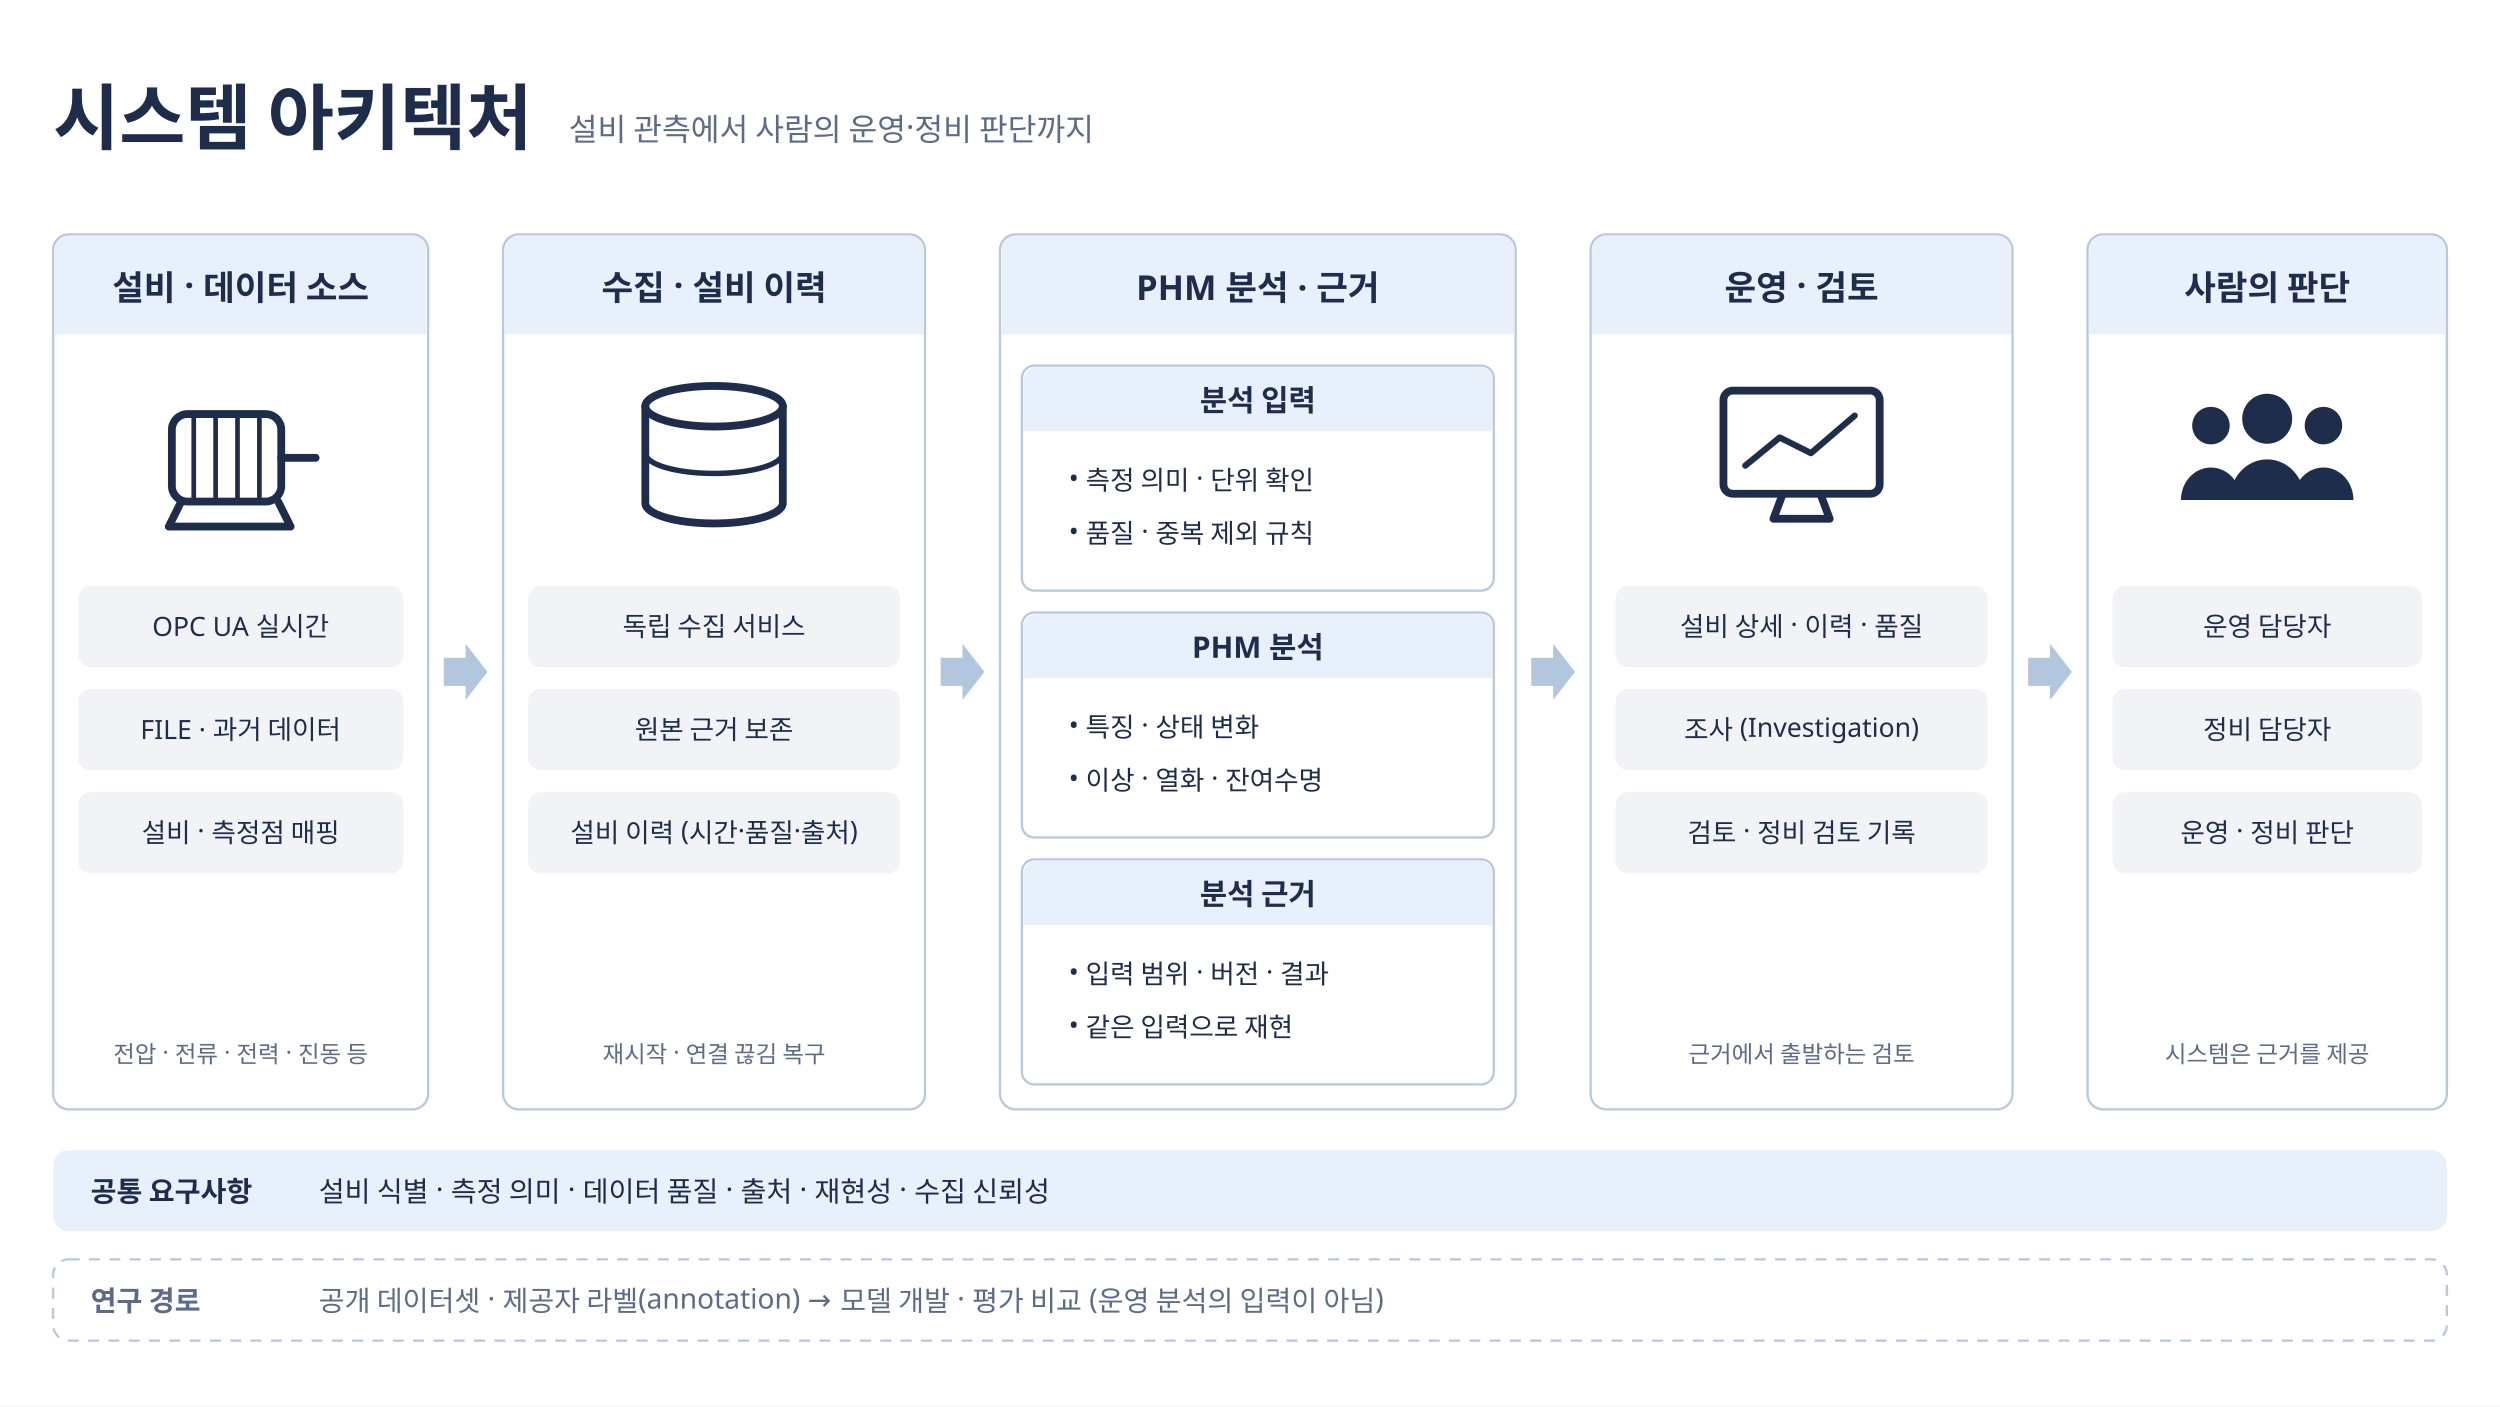
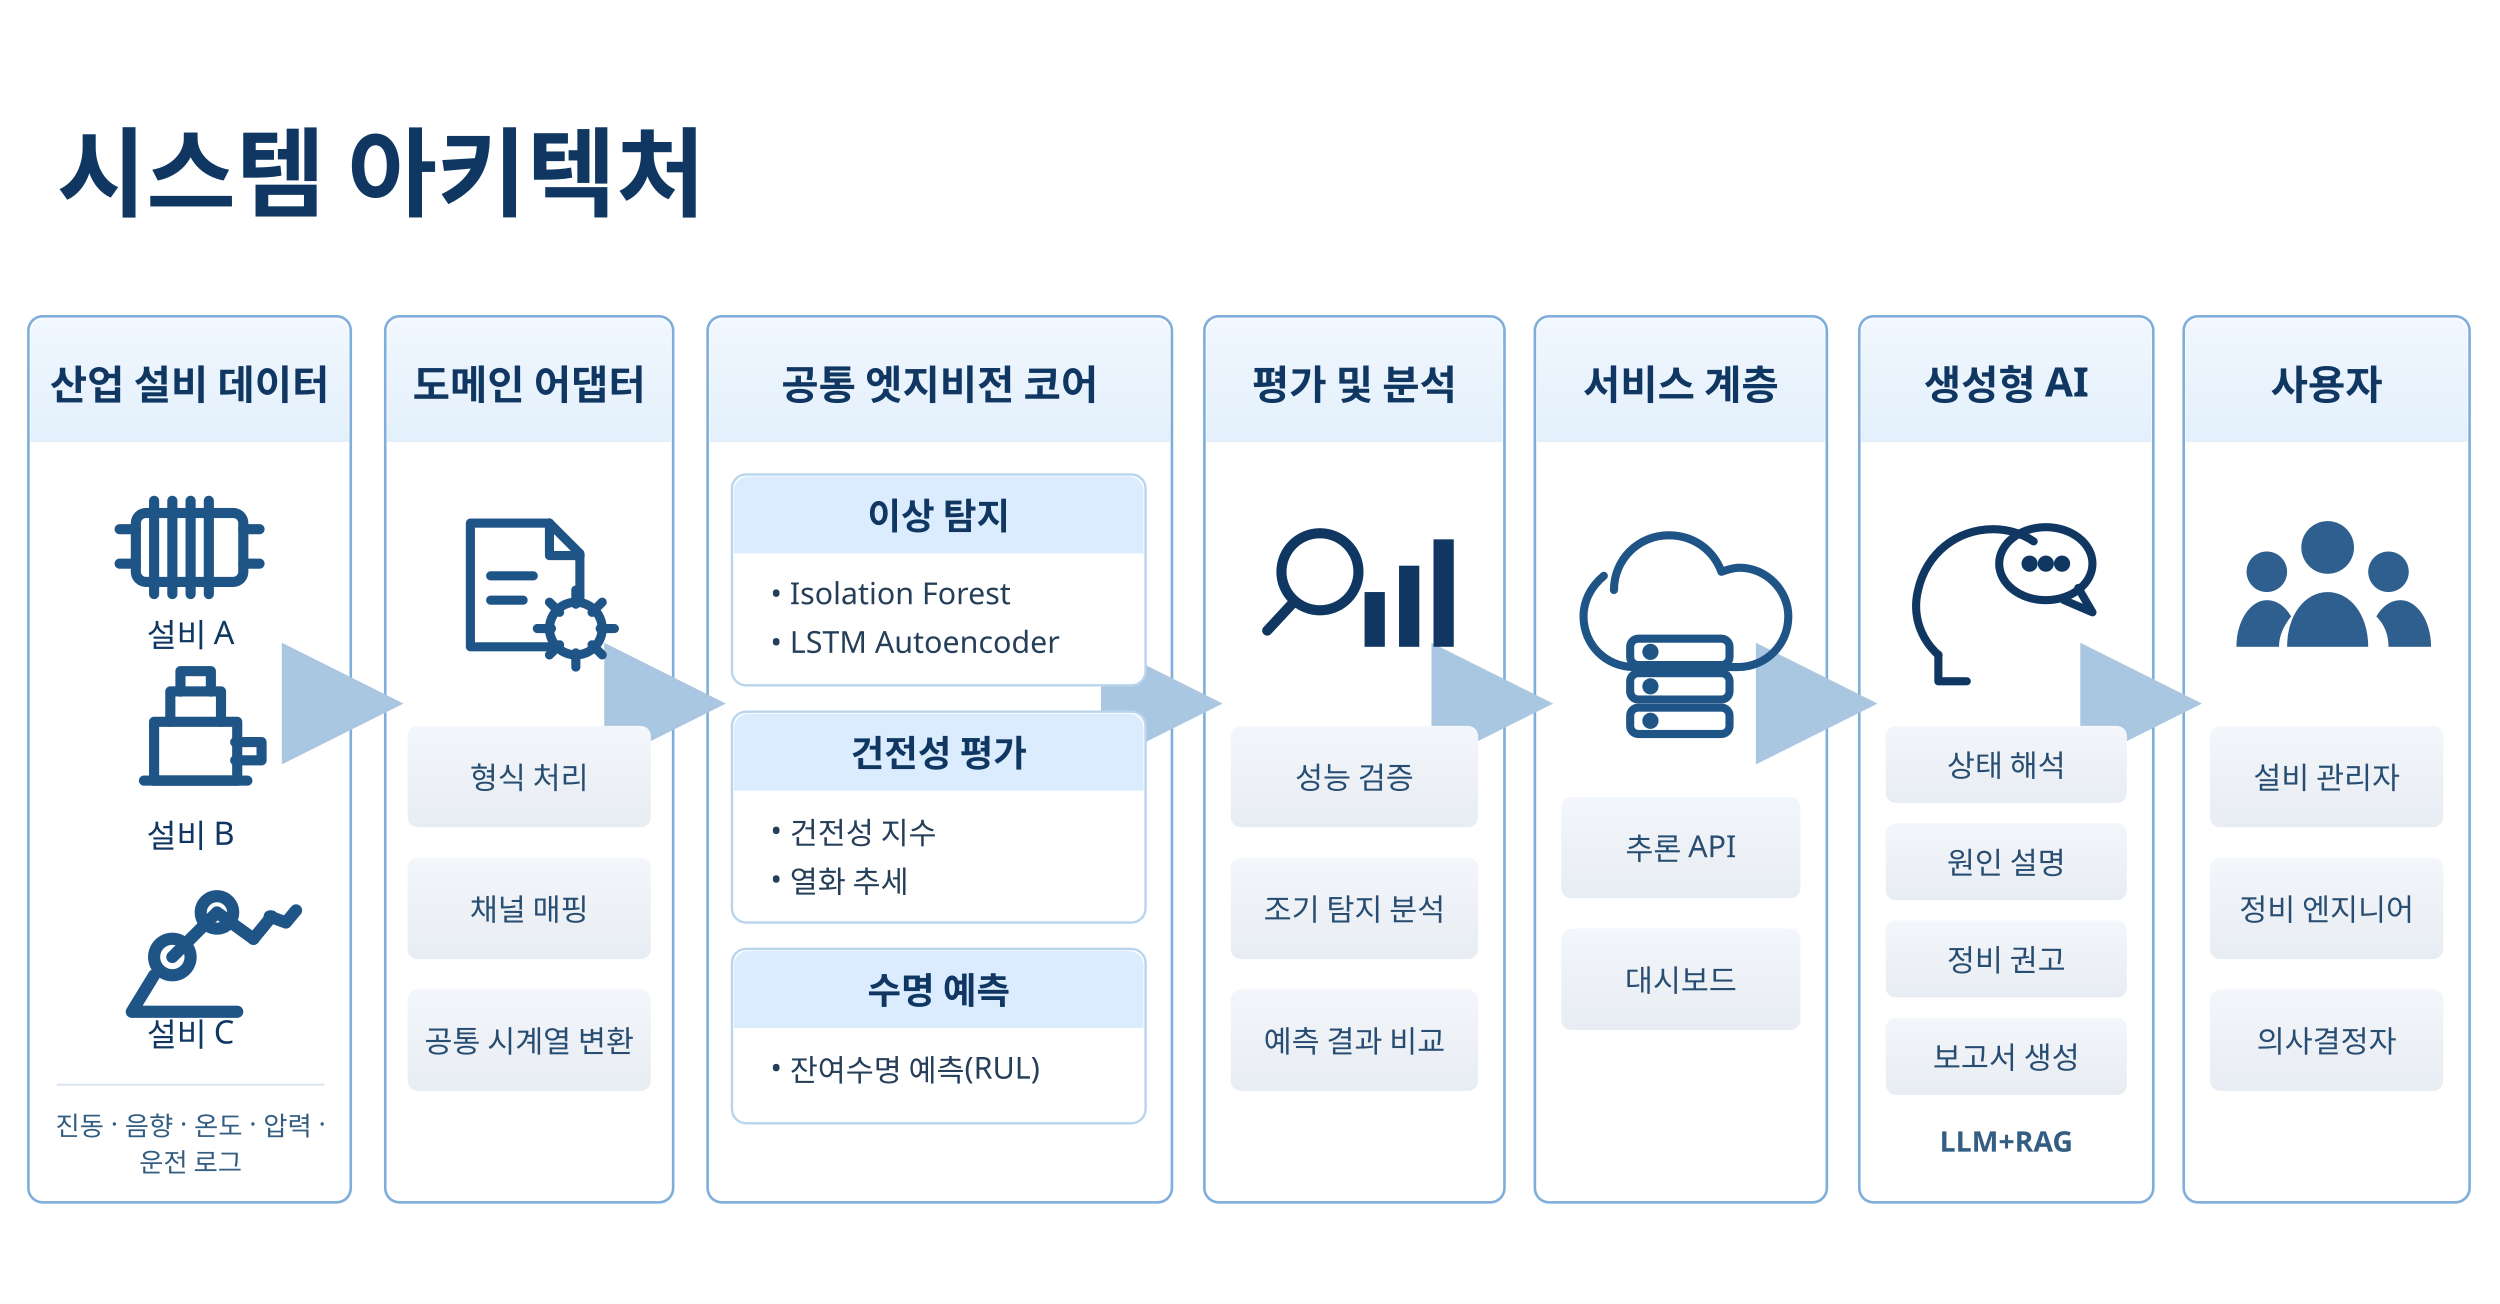
- <svg xmlns="http://www.w3.org/2000/svg" viewBox="0 0 1600 900" width="1600" height="900" font-family="Pretendard, 'Apple SD Gothic Neo', 'Noto Sans KR', 'Malgun Gothic', sans-serif">
-   <rect width="1600" height="900" fill="#ffffff" />
-   <text x="34.0" y="92.0" font-size="46" font-weight="800" fill="#1f2d4d" text-anchor="start">시스템 아키텍처</text>
-   <text x="364.0" y="90.0" font-size="20" font-weight="500" fill="#5b6b88" text-anchor="start">설비 관측에서 사람의 운영·정비 판단까지</text>
-   <rect x="34.0" y="150.0" width="240.0" height="560.0" rx="10" fill="#ffffff" stroke="#b9c8e0" stroke-width="1.5" />
-   <path d="M35.0,214 v-54 a9,9 0 0 1 9,-9 h220.0 a9,9 0 0 1 9,9 v54 z" fill="#e8f0fb" />
-   <text x="154.0" y="192.0" font-size="22" font-weight="700" fill="#1f2d4d" text-anchor="middle">설비 · 데이터 소스</text>
-   <rect x="322.0" y="150.0" width="270.0" height="560.0" rx="10" fill="#ffffff" stroke="#b9c8e0" stroke-width="1.5" />
-   <path d="M323.0,214 v-54 a9,9 0 0 1 9,-9 h250.0 a9,9 0 0 1 9,9 v54 z" fill="#e8f0fb" />
-   <text x="457.0" y="192.0" font-size="22" font-weight="700" fill="#1f2d4d" text-anchor="middle">수집 · 설비 이력</text>
-   <rect x="640.0" y="150.0" width="330.0" height="560.0" rx="10" fill="#ffffff" stroke="#b9c8e0" stroke-width="1.5" />
-   <path d="M641.0,214 v-54 a9,9 0 0 1 9,-9 h310.0 a9,9 0 0 1 9,9 v54 z" fill="#e8f0fb" />
-   <text x="805.0" y="192.0" font-size="22" font-weight="700" fill="#1f2d4d" text-anchor="middle">PHM 분석 · 근거</text>
-   <rect x="1018.0" y="150.0" width="270.0" height="560.0" rx="10" fill="#ffffff" stroke="#b9c8e0" stroke-width="1.5" />
-   <path d="M1019.0,214 v-54 a9,9 0 0 1 9,-9 h250.0 a9,9 0 0 1 9,9 v54 z" fill="#e8f0fb" />
-   <text x="1153.0" y="192.0" font-size="22" font-weight="700" fill="#1f2d4d" text-anchor="middle">운영 · 검토</text>
-   <rect x="1336.0" y="150.0" width="230.0" height="560.0" rx="10" fill="#ffffff" stroke="#b9c8e0" stroke-width="1.5" />
-   <path d="M1337.0,214 v-54 a9,9 0 0 1 9,-9 h210.0 a9,9 0 0 1 9,9 v54 z" fill="#e8f0fb" />
-   <text x="1451.0" y="192.0" font-size="22" font-weight="700" fill="#1f2d4d" text-anchor="middle">사람의 판단</text>
-   <path d="M284.0,421.0 h14 v-9 l14,18 l-14,18 v-9 h-14 z" fill="#b3c6e0" />
-   <path d="M602.0,421.0 h14 v-9 l14,18 l-14,18 v-9 h-14 z" fill="#b3c6e0" />
-   <path d="M980.0,421.0 h14 v-9 l14,18 l-14,18 v-9 h-14 z" fill="#b3c6e0" />
-   <path d="M1298.0,421.0 h14 v-9 l14,18 l-14,18 v-9 h-14 z" fill="#b3c6e0" />
-   <g fill="none" stroke="#1f2d4d" stroke-width="5" stroke-linecap="round" stroke-linejoin="round">
-     <rect x="110.0" y="265" width="70" height="56" rx="10" />
-     <line x1="124.0" y1="265" x2="124.0" y2="321" stroke-width="3" />
-     <line x1="138.0" y1="265" x2="138.0" y2="321" stroke-width="3" />
-     <line x1="152.0" y1="265" x2="152.0" y2="321" stroke-width="3" />
-     <line x1="166.0" y1="265" x2="166.0" y2="321" stroke-width="3" />
-     <line x1="180.0" y1="293" x2="202.0" y2="293" />
-     <path d="M116.0,321 l-8,16 h78 l-8,-16" />
-   </g>
-   <rect x="50.0" y="375.0" width="208.0" height="52.0" rx="8" fill="#f1f3f7" stroke="none" stroke-width="1.5" />
-   <text x="154.0" y="407.0" font-size="17" font-weight="500" fill="#1f2d4d" text-anchor="middle">OPC UA 실시간</text>
-   <rect x="50.0" y="441.0" width="208.0" height="52.0" rx="8" fill="#f1f3f7" stroke="none" stroke-width="1.5" />
-   <text x="154.0" y="473.0" font-size="17" font-weight="500" fill="#1f2d4d" text-anchor="middle">FILE · 과거 데이터</text>
-   <rect x="50.0" y="507.0" width="208.0" height="52.0" rx="8" fill="#f1f3f7" stroke="none" stroke-width="1.5" />
-   <text x="154.0" y="539.0" font-size="17" font-weight="500" fill="#1f2d4d" text-anchor="middle">설비 · 측정점 매핑</text>
-   <text x="154.0" y="680.0" font-size="15" font-weight="500" fill="#5b6b88" text-anchor="middle">전압 · 전류 · 전력 · 진동 등</text>
-   <g fill="none" stroke="#1f2d4d" stroke-width="5" stroke-linecap="round" stroke-linejoin="round">
-     <ellipse cx="457.0" cy="260" rx="44" ry="13" />
-     <path d="M413.0,260 v62 a44,13 0 0 0 88,0 v-62" />
-     <path d="M413.0,290 a44,13 0 0 0 88,0" stroke-width="3.5" />
-   </g>
-   <rect x="338.0" y="375.0" width="238.0" height="52.0" rx="8" fill="#f1f3f7" stroke="none" stroke-width="1.5" />
-   <text x="457.0" y="407.0" font-size="17" font-weight="500" fill="#1f2d4d" text-anchor="middle">독립 수집 서비스</text>
-   <rect x="338.0" y="441.0" width="238.0" height="52.0" rx="8" fill="#f1f3f7" stroke="none" stroke-width="1.5" />
-   <text x="457.0" y="473.0" font-size="17" font-weight="500" fill="#1f2d4d" text-anchor="middle">원본 근거 보존</text>
-   <rect x="338.0" y="507.0" width="238.0" height="52.0" rx="8" fill="#f1f3f7" stroke="none" stroke-width="1.5" />
-   <text x="457.0" y="539.0" font-size="17" font-weight="500" fill="#1f2d4d" text-anchor="middle">설비 이력 (시간·품질·출처)</text>
-   <text x="457.0" y="680.0" font-size="15" font-weight="500" fill="#5b6b88" text-anchor="middle">재시작 · 연결 끊김 복구</text>
-   <rect x="654.0" y="234.0" width="302.0" height="144.0" rx="8" fill="#ffffff" stroke="#b9c8e0" stroke-width="1.5" />
-   <path d="M655.0,276 v-33 a8,8 0 0 1 8,-8 h284.0 a8,8 0 0 1 8,8 v33 z" fill="#e8f0fb" />
-   <text x="805.0" y="263.0" font-size="19" font-weight="700" fill="#1f2d4d" text-anchor="middle">분석 입력</text>
-   <text x="684.0" y="312.0" font-size="17" font-weight="500" fill="#1f2d4d" text-anchor="start">•  측정 의미 · 단위 확인</text>
-   <text x="684.0" y="346.0" font-size="17" font-weight="500" fill="#1f2d4d" text-anchor="start">•  품질 · 중복 제외 규칙</text>
-   <rect x="654.0" y="392.0" width="302.0" height="144.0" rx="8" fill="#ffffff" stroke="#b9c8e0" stroke-width="1.5" />
-   <path d="M655.0,434 v-33 a8,8 0 0 1 8,-8 h284.0 a8,8 0 0 1 8,8 v33 z" fill="#e8f0fb" />
-   <text x="805.0" y="421.0" font-size="19" font-weight="700" fill="#1f2d4d" text-anchor="middle">PHM 분석</text>
-   <text x="684.0" y="470.0" font-size="17" font-weight="500" fill="#1f2d4d" text-anchor="start">•  특징 · 상태 변화</text>
-   <text x="684.0" y="504.0" font-size="17" font-weight="500" fill="#1f2d4d" text-anchor="start">•  이상 · 열화 · 잔여수명</text>
-   <rect x="654.0" y="550.0" width="302.0" height="144.0" rx="8" fill="#ffffff" stroke="#b9c8e0" stroke-width="1.5" />
-   <path d="M655.0,592 v-33 a8,8 0 0 1 8,-8 h284.0 a8,8 0 0 1 8,8 v33 z" fill="#e8f0fb" />
-   <text x="805.0" y="579.0" font-size="19" font-weight="700" fill="#1f2d4d" text-anchor="middle">분석 근거</text>
-   <text x="684.0" y="628.0" font-size="17" font-weight="500" fill="#1f2d4d" text-anchor="start">•  입력 범위 · 버전 · 결과</text>
-   <text x="684.0" y="662.0" font-size="17" font-weight="500" fill="#1f2d4d" text-anchor="start">•  같은 입력으로 재현</text>
-   <g fill="none" stroke="#1f2d4d" stroke-width="5" stroke-linecap="round" stroke-linejoin="round">
-     <rect x="1103.0" y="250" width="100" height="66" rx="6" />
-     <path d="M1141.0,316 l-6,16 h36 l-6,-16" />
-     <polyline points="1117.0,298 1139.0,280 1159.0,290 1187.0,266" stroke-width="4" />
-   </g>
-   <rect x="1034.0" y="375.0" width="238.0" height="52.0" rx="8" fill="#f1f3f7" stroke="none" stroke-width="1.5" />
-   <text x="1153.0" y="407.0" font-size="17" font-weight="500" fill="#1f2d4d" text-anchor="middle">설비 상세 · 이력 · 품질</text>
-   <rect x="1034.0" y="441.0" width="238.0" height="52.0" rx="8" fill="#f1f3f7" stroke="none" stroke-width="1.5" />
-   <text x="1153.0" y="473.0" font-size="17" font-weight="500" fill="#1f2d4d" text-anchor="middle">조사 (Investigation)</text>
-   <rect x="1034.0" y="507.0" width="238.0" height="52.0" rx="8" fill="#f1f3f7" stroke="none" stroke-width="1.5" />
-   <text x="1153.0" y="539.0" font-size="17" font-weight="500" fill="#1f2d4d" text-anchor="middle">검토 · 정비 검토 기록</text>
-   <text x="1153.0" y="680.0" font-size="15" font-weight="500" fill="#5b6b88" text-anchor="middle">근거에서 출발하는 검토</text>
-   <circle cx="1415.0" cy="272.4" r="12" fill="#1f2d4d" />
-   <path d="M1395.8,320 a19.2,20.8 0 0 1 38.4,0 z" fill="#1f2d4d" />
-   <circle cx="1487.0" cy="272.4" r="12" fill="#1f2d4d" />
-   <path d="M1467.8,320 a19.2,20.8 0 0 1 38.4,0 z" fill="#1f2d4d" />
-   <circle cx="1451.0" cy="268.0" r="16" fill="#1f2d4d" />
-   <path d="M1427.0,320 a24.0,26.0 0 0 1 48.0,0 z" fill="#1f2d4d" />
-   <rect x="1352.0" y="375.0" width="198.0" height="52.0" rx="8" fill="#f1f3f7" stroke="none" stroke-width="1.5" />
-   <text x="1451.0" y="407.0" font-size="17" font-weight="500" fill="#1f2d4d" text-anchor="middle">운영 담당자</text>
-   <rect x="1352.0" y="441.0" width="198.0" height="52.0" rx="8" fill="#f1f3f7" stroke="none" stroke-width="1.5" />
-   <text x="1451.0" y="473.0" font-size="17" font-weight="500" fill="#1f2d4d" text-anchor="middle">정비 담당자</text>
-   <rect x="1352.0" y="507.0" width="198.0" height="52.0" rx="8" fill="#f1f3f7" stroke="none" stroke-width="1.5" />
-   <text x="1451.0" y="539.0" font-size="17" font-weight="500" fill="#1f2d4d" text-anchor="middle">운영 · 정비 판단</text>
-   <text x="1451.0" y="680.0" font-size="15" font-weight="500" fill="#5b6b88" text-anchor="middle">시스템은 근거를 제공</text>
-   <rect x="34.0" y="736.0" width="1532.0" height="52.0" rx="10" fill="#e8f0fb" stroke="none" stroke-width="1.5" />
-   <text x="58.0" y="769.0" font-size="18" font-weight="700" fill="#1f2d4d" text-anchor="start">공통 요구사항</text>
-   <text x="204.0" y="769.0" font-size="18" font-weight="500" fill="#1f2d4d" text-anchor="start">설비 식별  ·  측정 의미  ·  데이터 품질  ·  출처 · 재현성  ·  수집 신뢰성</text>
-   <rect x="34.0" y="806.0" width="1532.0" height="52.0" rx="10" fill="#ffffff" stroke="#b9c8e0" stroke-width="1.5" stroke-dasharray="7 6" />
-   <text x="58.0" y="839.0" font-size="18" font-weight="700" fill="#5b6b88" text-anchor="start">연구 경로</text>
-   <text x="204.0" y="839.0" font-size="18" font-weight="500" fill="#5b6b88" text-anchor="start">공개 데이터셋 · 제공자 라벨(annotation) → 모델 개발 · 평가 비교   (운영 분석의 입력이 아님)</text>
+ <svg xmlns="http://www.w3.org/2000/svg" viewBox="0 0 1233 643" width="1233" height="643" role="img" aria-labelledby="title desc" font-family="Pretendard, 'Apple SD Gothic Neo', 'Noto Sans KR', 'Malgun Gothic', sans-serif">
+   <rect width="1233" height="643" fill="#ffffff" />
+   <text x="28" y="103" font-size="48" font-weight="800" fill="#0f3762">시스템 아키텍처</text>
+   <defs>
+     <linearGradient id="head" x1="0" y1="0" x2="0" y2="1">
+       <stop offset="0%" stop-color="#f1f7ff" />
+       <stop offset="100%" stop-color="#e3f0fb" />
+     </linearGradient>
+     <linearGradient id="soft" x1="0" y1="0" x2="0" y2="1">
+       <stop offset="0%" stop-color="#f3f6fa" />
+       <stop offset="100%" stop-color="#e8edf3" />
+     </linearGradient>
+     <marker id="arrowhead" markerWidth="10" markerHeight="10" refX="8" refY="5" orient="auto" markerUnits="strokeWidth">
+       <path d="M0,0 L10,5 L0,10 z" fill="#aac7e2" />
+     </marker>
+   </defs>
+   <g stroke="#7faeda" stroke-width="1.3" fill="#ffffff">
+     <rect x="14" y="156" width="159" height="437" rx="7" />
+     <rect x="190" y="156" width="142" height="437" rx="7" />
+     <rect x="349" y="156" width="229" height="437" rx="7" />
+     <rect x="594" y="156" width="148" height="437" rx="7" />
+     <rect x="757" y="156" width="144" height="437" rx="7" />
+     <rect x="917" y="156" width="145" height="437" rx="7" />
+     <rect x="1077" y="156" width="141" height="437" rx="7" />
+   </g>
+   <g fill="url(#head)">
+     <path d="M15 218V164a7 7 0 0 1 7-7h143a7 7 0 0 1 7 7v54z" />
+     <path d="M191 218V164a7 7 0 0 1 7-7h126a7 7 0 0 1 7 7v54z" />
+     <path d="M350 218V164a7 7 0 0 1 7-7h213a7 7 0 0 1 7 7v54z" />
+     <path d="M595 218V164a7 7 0 0 1 7-7h132a7 7 0 0 1 7 7v54z" />
+     <path d="M758 218V164a7 7 0 0 1 7-7h128a7 7 0 0 1 7 7v54z" />
+     <path d="M918 218V164a7 7 0 0 1 7-7h129a7 7 0 0 1 7 7v54z" />
+     <path d="M1078 218V164a7 7 0 0 1 7-7h125a7 7 0 0 1 7 7v54z" />
+   </g>
+   <g fill="#0f3762" font-size="20" font-weight="700" text-anchor="middle">
+     <text x="93.5" y="197">산업 설비 데이터</text>
+     <text x="261" y="197">도메인 어댑터</text>
+     <text x="463.5" y="197">공통 엣지비전 코어</text>
+     <text x="668" y="197">평가 및 분석</text>
+     <text x="829" y="197">서비스 계층</text>
+     <text x="989.5" y="197">생성형 AI</text>
+     <text x="1147.5" y="197">사용자</text>
+   </g>
+   <g stroke="#aac7e2" stroke-width="6" fill="none" marker-end="url(#arrowhead)">
+     <line x1="174" y1="347" x2="187" y2="347" />
+     <line x1="333" y1="347" x2="346" y2="347" />
+     <line x1="579" y1="347" x2="591" y2="347" />
+     <line x1="743" y1="347" x2="754" y2="347" />
+     <line x1="902" y1="347" x2="914" y2="347" />
+     <line x1="1063" y1="347" x2="1074" y2="347" />
+   </g>
+   <g fill="none" stroke="#1f5487" stroke-linecap="round" stroke-linejoin="round">
+     <g stroke-width="5">
+       <rect x="67" y="253" width="53" height="34" rx="5" />
+       <line x1="76" y1="247" x2="76" y2="293" />
+       <line x1="85" y1="247" x2="85" y2="293" />
+       <line x1="94" y1="247" x2="94" y2="293" />
+       <line x1="103" y1="247" x2="103" y2="293" />
+       <line x1="59" y1="261" x2="67" y2="261" />
+       <line x1="59" y1="278" x2="67" y2="278" />
+       <line x1="120" y1="261" x2="128" y2="261" />
+       <line x1="120" y1="278" x2="128" y2="278" />
+     </g>
+     <g stroke-width="5">
+       <path d="M76 356h41v29H76z" />
+       <path d="M84 356v-15h25v15" />
+       <path d="M89 341v-10h15v10" />
+       <path d="M116 366h13v9h-13" />
+       <path d="M71 385h51" />
+     </g>
+     <g stroke-width="6">
+       <circle cx="85" cy="472" r="9" />
+       <circle cx="107" cy="450" r="8" />
+       <path d="M85 472l22-22 18 13" />
+       <path d="M125 463l9-11" />
+       <path d="M76 481l-11 18h52" />
+       <path d="M133 452l8 3 5-6" />
+     </g>
+   </g>
+   <g fill="#0f3762" font-size="16" font-weight="500" text-anchor="middle">
+     <text x="94" y="319">설비 A</text>
+     <text x="94" y="418">설비 B</text>
+     <text x="94" y="516">설비 C</text>
+   </g>
+   <line x1="28" y1="535" x2="160" y2="535" stroke="#d9e5f0" />
+   <text x="94" y="560" font-size="13" fill="#345d82" text-anchor="middle">진동 · 음향 · 온도 · 압력 ·</text>
+   <text x="94" y="578" font-size="13" fill="#345d82" text-anchor="middle">운전 로그</text>
+   <g fill="none" stroke="#1f5487" stroke-width="4.5" stroke-linecap="round" stroke-linejoin="round">
+     <path d="M232 258h39l15 15v46h-54z" />
+     <path d="M271 258v16h15" />
+     <line x1="242" y1="284" x2="263" y2="284" />
+     <line x1="242" y1="296" x2="258" y2="296" />
+     <circle cx="284" cy="310" r="13" fill="#ffffff" />
+     <path d="M284 291v7M284 322v7M265 310h7M296 310h7M271 297l5 5M292 318l5 5M271 323l5-5M292 302l5-5" />
+   </g>
+   <g fill="url(#soft)">
+     <rect x="201" y="358" width="120" height="50" rx="5" />
+     <rect x="201" y="423" width="120" height="50" rx="5" />
+     <rect x="201" y="488" width="120" height="50" rx="5" />
+   </g>
+   <g fill="#284d72" font-size="15" font-weight="500" text-anchor="middle">
+     <text x="261" y="389">형식 처리</text>
+     <text x="261" y="454">채널 매핑</text>
+     <text x="261" y="519">공통 시계열 변환</text>
+   </g>
+   <g stroke="#b9d5ee" stroke-width="1.2">
+     <rect x="361" y="234" width="204" height="104" rx="7" fill="#ffffff" />
+     <rect x="361" y="351" width="204" height="104" rx="7" fill="#ffffff" />
+     <rect x="361" y="468" width="204" height="86" rx="7" fill="#ffffff" />
+   </g>
+   <g fill="#dcecff">
+     <path d="M362 273v-31a7 7 0 0 1 7-7h188a7 7 0 0 1 7 7v31z" />
+     <path d="M362 390v-31a7 7 0 0 1 7-7h188a7 7 0 0 1 7 7v31z" />
+     <path d="M362 507v-31a7 7 0 0 1 7-7h188a7 7 0 0 1 7 7v31z" />
+   </g>
+   <g fill="#0f3762" font-size="18" font-weight="700" text-anchor="middle">
+     <text x="463" y="261">이상 탐지</text>
+     <text x="463" y="378">건전성 평가</text>
+     <text x="463" y="495">수명 예측</text>
+   </g>
+   <g fill="#253e59" font-size="15">
+     <text x="380" y="298">• Isolation Forest</text>
+     <text x="380" y="322">• LSTM Autoencoder</text>
+     <text x="380" y="415">• 건전성 지수</text>
+     <text x="380" y="439">• 열화 추세</text>
+     <text x="380" y="532">• 잔여수명 예측(RUL)</text>
+   </g>
+   <g fill="none" stroke="#0f3762" stroke-width="5" stroke-linecap="round" stroke-linejoin="round">
+     <circle cx="651" cy="282" r="19" />
+     <line x1="638" y1="297" x2="625" y2="311" />
+     <rect x="673" y="292" width="10" height="27" fill="#0f3762" stroke="none" />
+     <rect x="690" y="279" width="10" height="40" fill="#0f3762" stroke="none" />
+     <rect x="707" y="266" width="10" height="53" fill="#0f3762" stroke="none" />
+   </g>
+   <g fill="url(#soft)">
+     <rect x="607" y="358" width="122" height="50" rx="5" />
+     <rect x="607" y="423" width="122" height="50" rx="5" />
+     <rect x="607" y="488" width="122" height="50" rx="5" />
+   </g>
+   <g fill="#284d72" font-size="15" font-weight="500" text-anchor="middle">
+     <text x="668" y="389">성능 검증</text>
+     <text x="668" y="454">조기 탐지 분석</text>
+     <text x="668" y="519">예측 결과 비교</text>
+   </g>
+   <g fill="none" stroke="#1f5487" stroke-width="4" stroke-linecap="round" stroke-linejoin="round">
+     <path d="M796 291c0-15 12-27 27-27 12 0 22 7 26 18 3-1 6-2 9-2 13 0 24 11 24 24 0 14-11 25-25 25h-51c-14 0-25-11-25-25 0-8 4-15 10-20" />
+     <rect x="804" y="315" width="49" height="13" rx="4" />
+     <rect x="804" y="332" width="49" height="13" rx="4" />
+     <rect x="804" y="349" width="49" height="13" rx="4" />
+     <circle cx="814" cy="321.5" r="2" fill="#1f5487" />
+     <circle cx="814" cy="338.5" r="2" fill="#1f5487" />
+     <circle cx="814" cy="355.5" r="2" fill="#1f5487" />
+   </g>
+   <g fill="url(#soft)">
+     <rect x="770" y="393" width="118" height="50" rx="5" />
+     <rect x="770" y="458" width="118" height="50" rx="5" />
+   </g>
+   <g fill="#284d72" font-size="15" font-weight="500" text-anchor="middle">
+     <text x="829" y="424">추론 API</text>
+     <text x="829" y="489">대시보드</text>
+   </g>
+   <g fill="none" stroke="#0f3762" stroke-width="4" stroke-linecap="round" stroke-linejoin="round">
+     <path d="M956 323c-9-8-13-20-10-32 4-18 19-30 37-30 7 0 14 2 20 6" />
+     <path d="M956 323v13h14" />
+     <ellipse cx="1009" cy="278" rx="23" ry="18" />
+     <path d="M1025 290l7 12-14-6" />
+     <circle cx="1001" cy="278" r="2" fill="#0f3762" />
+     <circle cx="1009" cy="278" r="2" fill="#0f3762" />
+     <circle cx="1017" cy="278" r="2" fill="#0f3762" />
+   </g>
+   <g fill="url(#soft)">
+     <rect x="930" y="358" width="119" height="38" rx="5" />
+     <rect x="930" y="406" width="119" height="38" rx="5" />
+     <rect x="930" y="454" width="119" height="38" rx="5" />
+     <rect x="930" y="502" width="119" height="38" rx="5" />
+   </g>
+   <g fill="#284d72" font-size="15" font-weight="500" text-anchor="middle">
+     <text x="989.5" y="383">상태 해석</text>
+     <text x="989.5" y="431">원인 설명</text>
+     <text x="989.5" y="479">정비 권고</text>
+     <text x="989.5" y="527">보고서 생성</text>
+   </g>
+   <text x="989.5" y="568" font-size="14" font-weight="600" fill="#345d82" text-anchor="middle">LLM+RAG</text>
+   <g fill="#2f5f8e">
+     <circle cx="1148" cy="270" r="13" />
+     <path d="M1128 319c0-16 9-27 20-27s20 11 20 27z" />
+     <circle cx="1118" cy="282" r="10" />
+     <path d="M1103 319c0-13 7-23 15-23 5 0 9 3 12 8-4 5-6 10-6 15z" />
+     <circle cx="1178" cy="282" r="10" />
+     <path d="M1172 304c3-5 7-8 12-8 8 0 15 10 15 23h-21c0-6-2-11-6-15z" />
+   </g>
+   <g fill="url(#soft)">
+     <rect x="1090" y="358" width="115" height="50" rx="5" />
+     <rect x="1090" y="423" width="115" height="50" rx="5" />
+     <rect x="1090" y="488" width="115" height="50" rx="5" />
+   </g>
+   <g fill="#284d72" font-size="15" font-weight="500" text-anchor="middle">
+     <text x="1147.5" y="389">설비 관리자</text>
+     <text x="1147.5" y="454">정비 엔지니어</text>
+     <text x="1147.5" y="519">의사결정자</text>
+   </g>
</svg>
